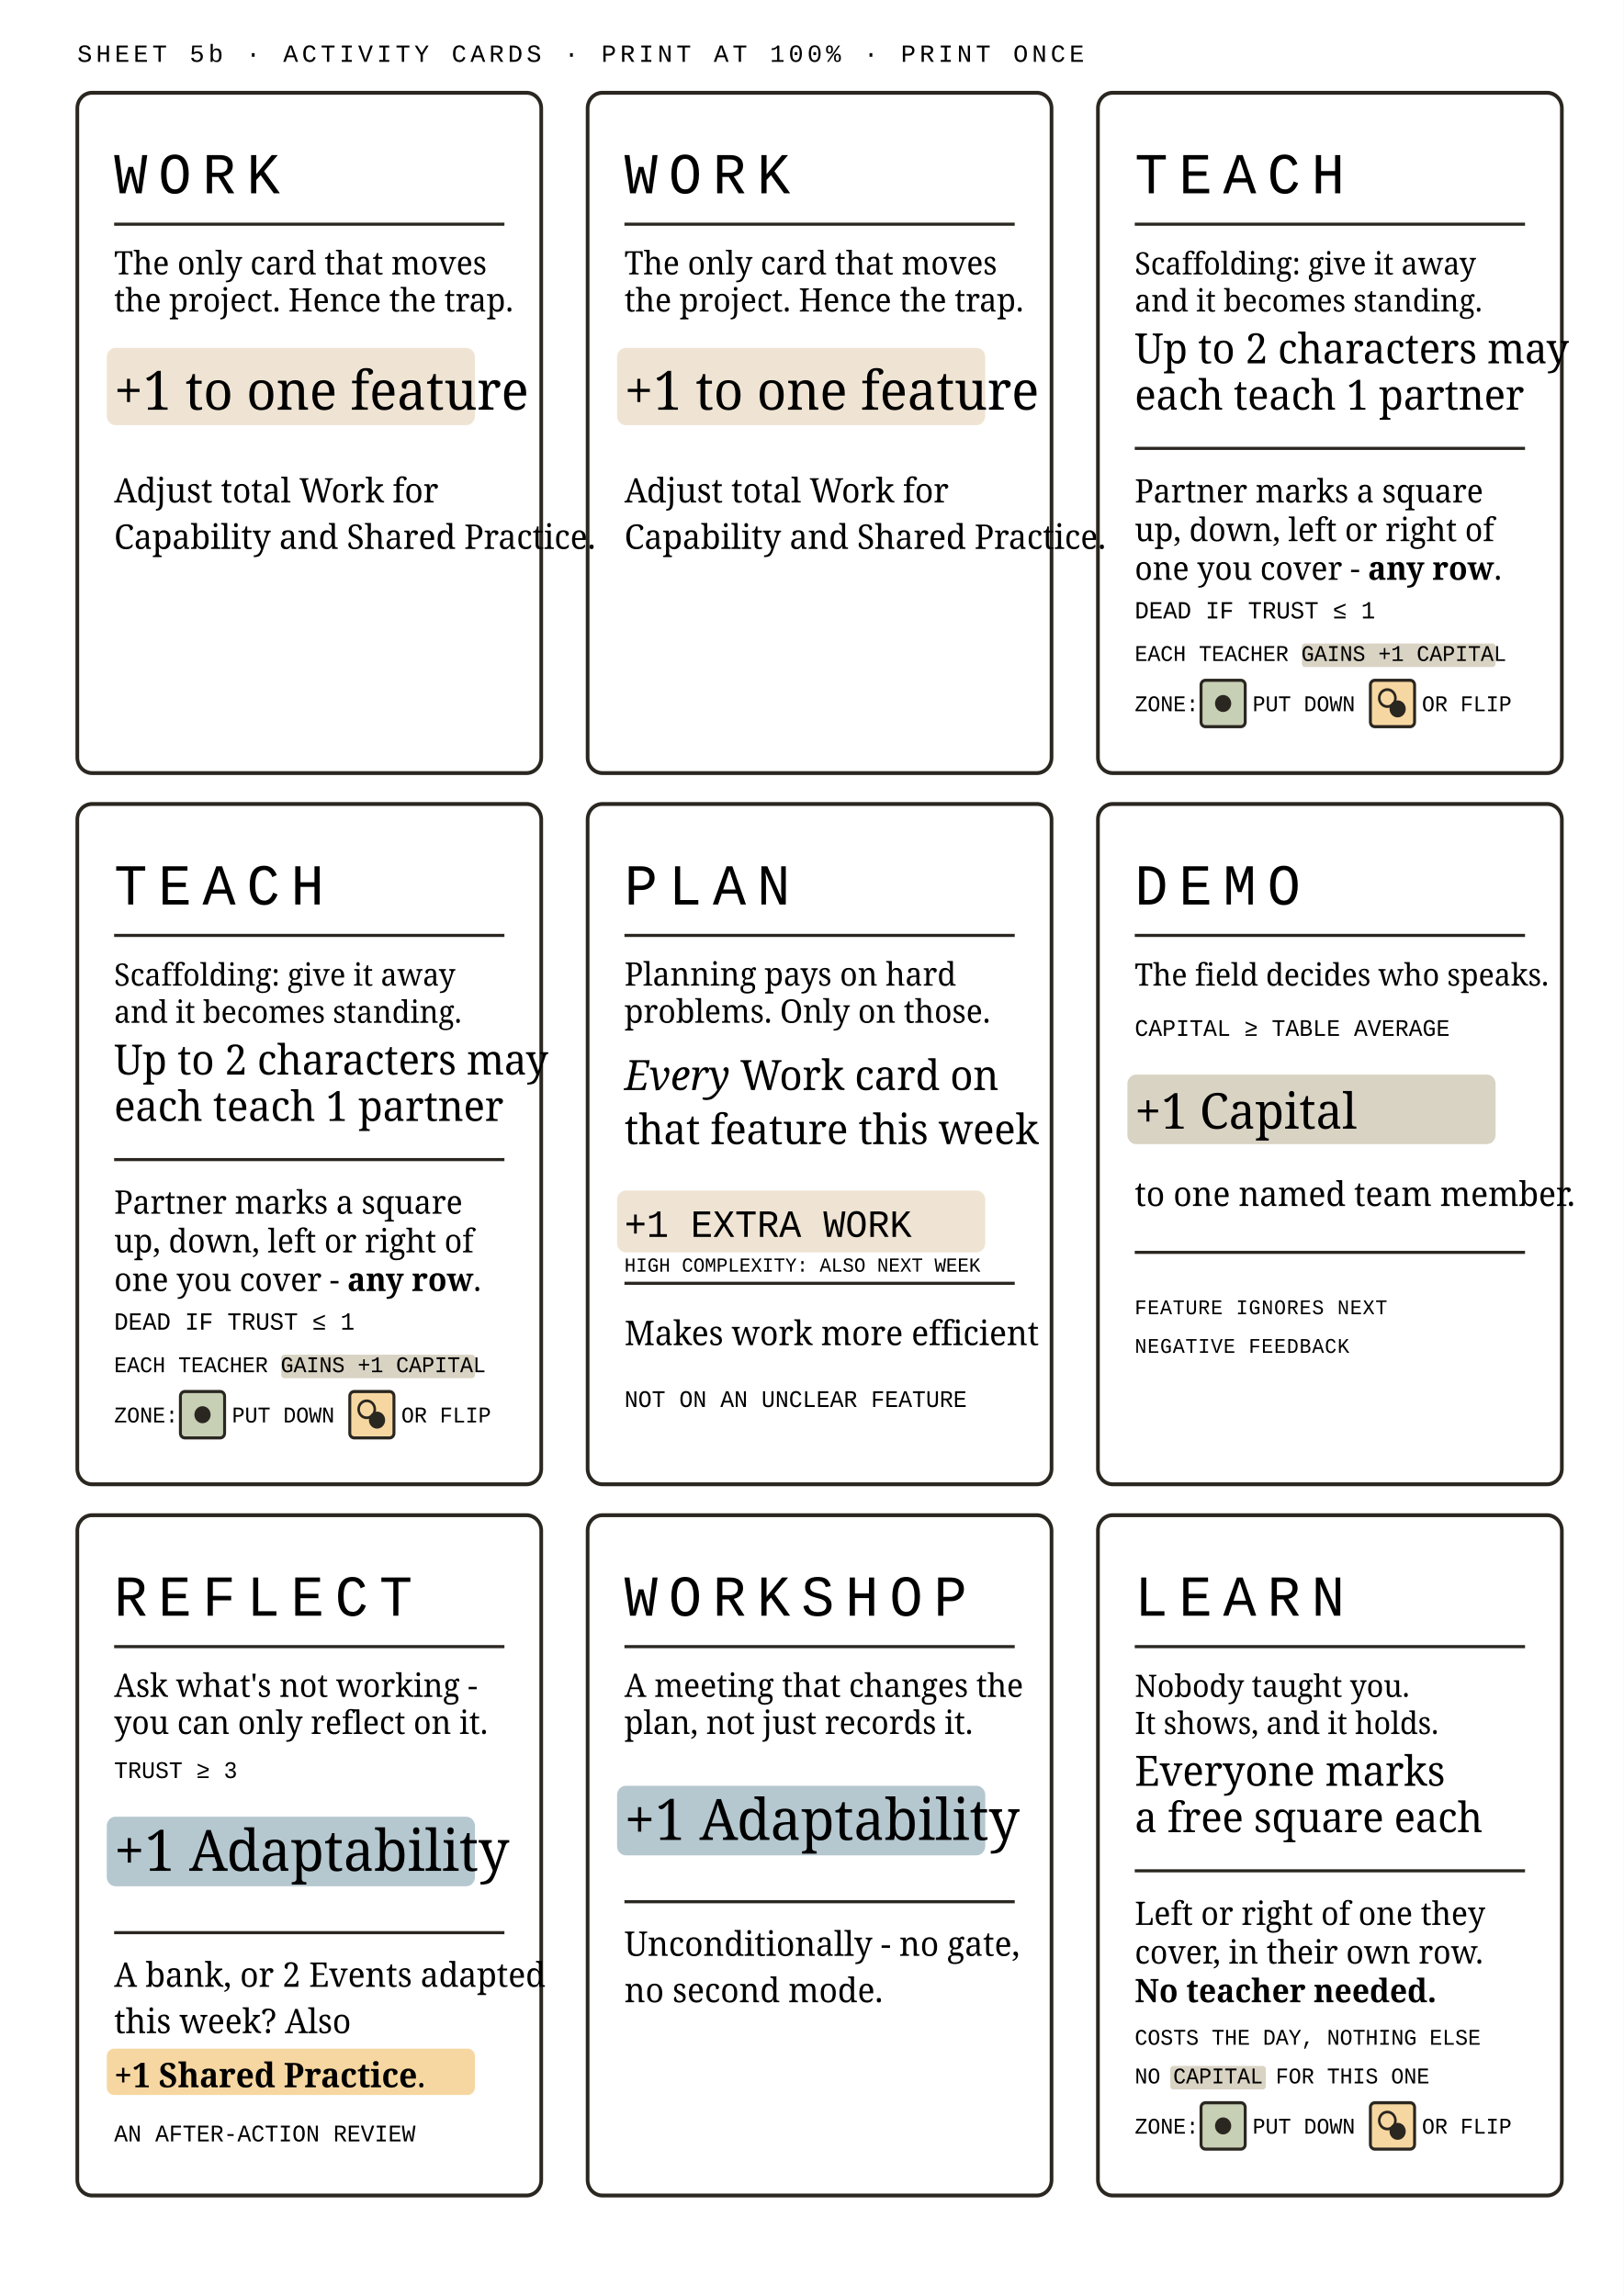
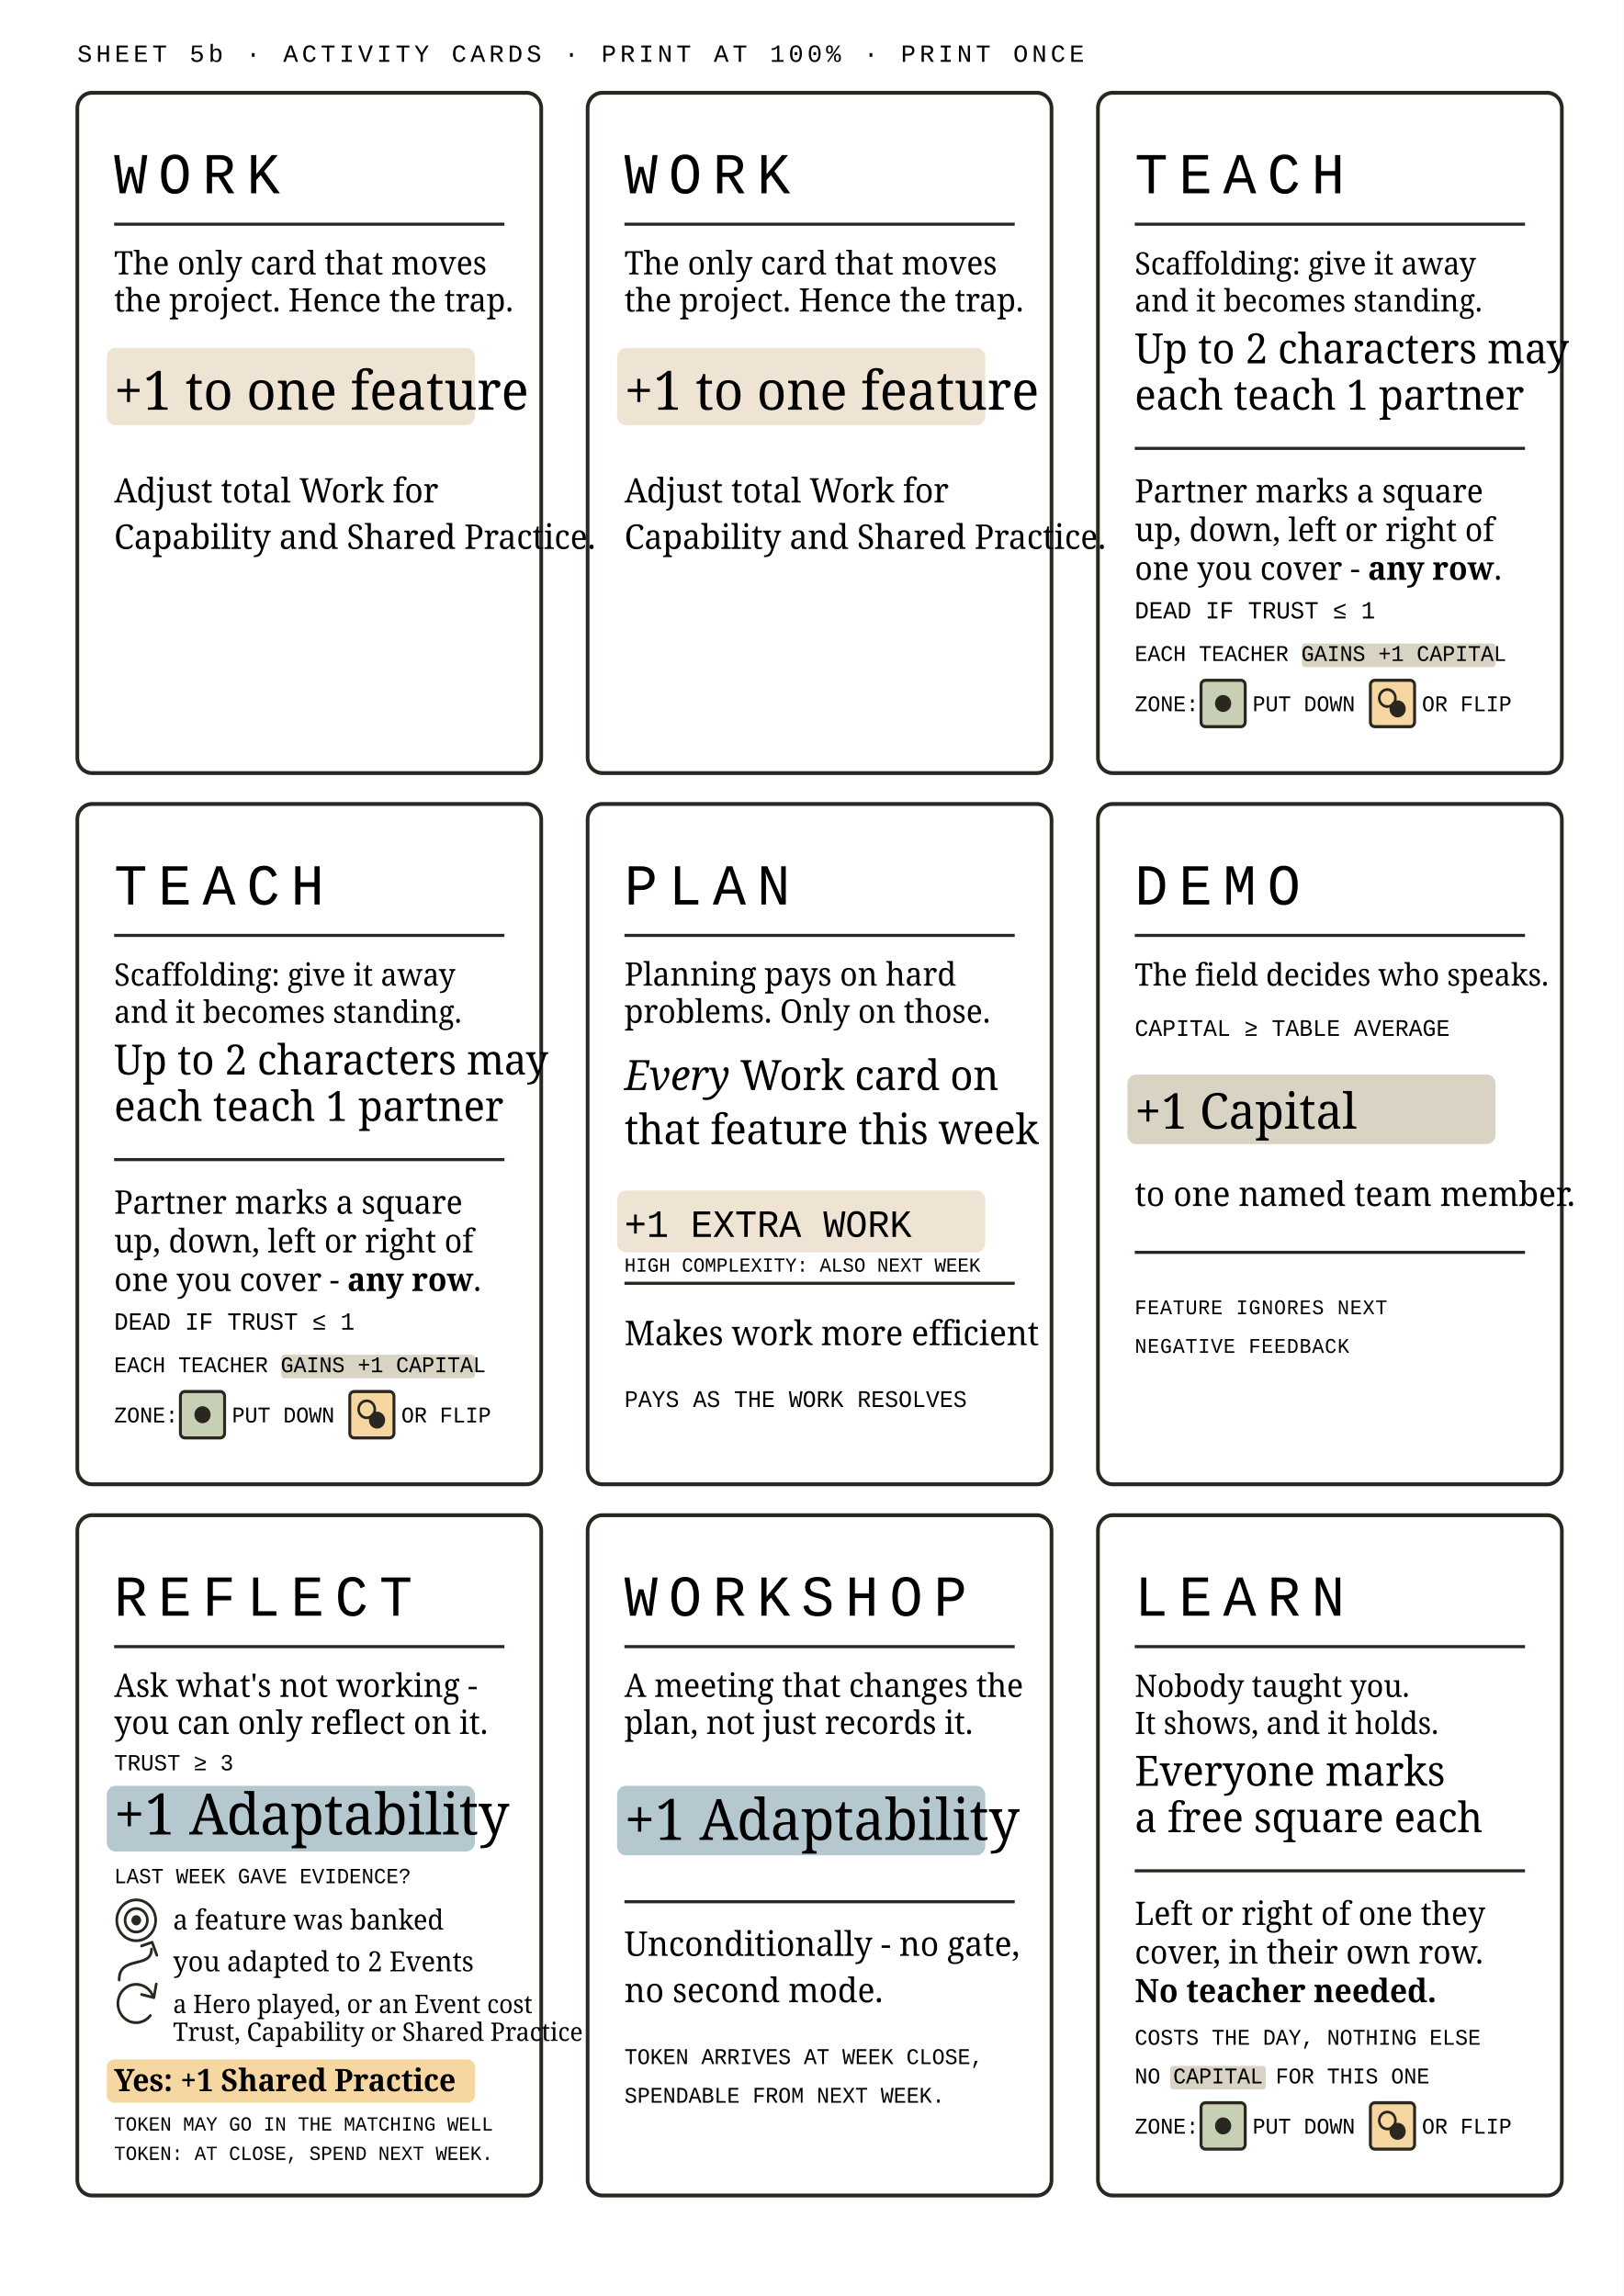
<svg xmlns="http://www.w3.org/2000/svg" width="210mm" height="297mm" viewBox="0 0 210 297">
  <style>
  .s { font-family:"EB Garamond",Garamond,Georgia,serif; fill:#000000; }
  .m { font-family:"IBM Plex Mono","Courier New",monospace; fill:#000000; }
  .c { fill:none; stroke:#2A2620; stroke-width:.5; }
  .h { stroke:#2A2620; stroke-width:.4; fill:none; }
  .q { fill:#000000; }
  .trust { fill:#000000; }
  .adapt { fill:#000000; }
+   .sy { fill:none; stroke:#2A2620; stroke-width:.45; stroke-linecap:round; stroke-linejoin:round; }
</style>
  <defs>
    <g id="work" transform="scale(.952381,1)">
      <rect width="63" height="88" rx="2" class="c" />
      <text x="5" y="13" class="m" font-size="7.5" letter-spacing="1.5">WORK</text>
      <line x1="5" y1="17" x2="58" y2="17" class="h" stroke-width=".7" />
      <text x="5" y="23.5" class="s" font-size="4.2">The only card that moves</text>
      <text x="5" y="28.3" class="s" font-size="4.2">the project. Hence the trap.</text>
      <g transform="translate(0,11)">
        <rect x="4" y="22" width="50" height="10" rx="1.2" fill="#EFE4D3" />
        <text x="5" y="30" class="s" font-size="7">+1 to one feature</text>
        <text x="5" y="42" class="s" font-size="4.4">Adjust total Work for</text>
        <text x="5" y="48" class="s" font-size="4.4">Capability and Shared Practice.</text>
      </g>
    </g>
    <g id="ztile-one">
      <rect x="-3" y="-3" width="6" height="6" rx=".6" fill="#C7CFB5" stroke="#2A2620" stroke-width=".4" />
      <circle cx="0" cy="0" r="1.1" fill="#2A2620" />
    </g>
    <g id="ztile-stack">
      <rect x="-3" y="-3" width="6" height="6" rx=".6" fill="#F7D7A1" stroke="#2A2620" stroke-width=".4" />
      <circle cx="-.7" cy="-.7" r="1.1" fill="#F7D7A1" stroke="#2A2620" stroke-width=".35" />
      <circle cx=".7" cy=".7" r="1.1" fill="#2A2620" />
+     </g>
+     <g id="sym-obj" class="sy">
+       <circle r="3.3" />
+       <circle r="1.9" />
+       <circle r=".6" fill="#2A2620" />
+     </g>
+     <g id="sym-strat" class="sy">
+       <path d="M-2.9,2.9 C-2.9,-1.2 2.6,1.2 2.6,-2.1" />
+       <path d="M0.9,-2.6 L2.7,-3.2 L3.5,-1.1" />
+     </g>
+     <g id="sym-proc" class="sy">
+       <path d="M2.9,-1.1 A3.1,3.1 0 1 0 2.4,1.9" />
+       <path d="M0.9,-1.5 L3.0,-1.0 L3.4,-3.2" />
    </g>
    <g id="teach" transform="scale(.952381,1)">
      <rect width="63" height="88" rx="2" class="c" />
      <text x="5" y="13" class="m" font-size="7.5" letter-spacing="1.5">TEACH</text>
      <line x1="5" y1="17" x2="58" y2="17" class="h" stroke-width=".7" />
      <text x="5" y="23.5" class="s" font-size="4">Scaffolding: give it away</text>
      <text x="5" y="28.3" class="s" font-size="4">and it becomes standing.</text>
      <g transform="translate(0,8)">
        <text x="5" y="27" class="s" font-size="5.4">Up to 2 characters may</text>
        <text x="5" y="33" class="s" font-size="5.4">each teach 1 partner</text>
        <line x1="5" y1="38" x2="58" y2="38" class="h" />
        <text x="5" y="45" class="s" font-size="4.2">Partner marks a square</text>
        <text x="5" y="50" class="s" font-size="4.2">up, down, left or right of</text>
        <text x="5" y="55" class="s" font-size="4.2">one you cover - <tspan font-weight="bold">any row</tspan>.</text>
        <text x="5" y="60" class="m trust" font-size="3.2">DEAD IF TRUST ≤ 1</text>
        <rect x="27.7" y="63.24" width="26.3" height="3.04" rx=".4" fill="#D9D3C4" />
        <text x="5" y="65.5" class="m q" font-size="2.9">EACH TEACHER GAINS +1 <tspan>CAPITAL</tspan>
        </text>
        <text x="5" y="72" class="m q" font-size="2.9">ZONE:</text>
        <use href="#ztile-one" x="17" y="71" />
        <text x="21" y="72" class="m q" font-size="2.9">PUT DOWN</text>
        <use href="#ztile-stack" x="40" y="71" />
        <text x="44" y="72" class="m q" font-size="2.9">OR FLIP</text>
      </g>
    </g>
    <g id="plan" transform="scale(.952381,1)">
      <rect width="63" height="88" rx="2" class="c" />
      <text x="5" y="13" class="m" font-size="7.5" letter-spacing="1.5">PLAN</text>
      <line x1="5" y1="17" x2="58" y2="17" class="h" stroke-width=".7" />
      <text x="5" y="23.5" class="s" font-size="4.2">Planning pays on hard</text>
      <text x="5" y="28.3" class="s" font-size="4.2">problems. Only on those.</text>
      <g transform="translate(0,10)">
        <text x="5" y="27" class="s" font-size="5.4">
          <tspan font-style="italic">Every</tspan> Work card on</text>
        <text x="5" y="34" class="s" font-size="5.4">that feature this week</text>
        <rect x="4" y="40" width="50" height="8" rx="1.2" fill="#EFE4D3" />
        <text x="5" y="46" class="m" font-size="5">+1 EXTRA WORK</text>
        <text x="5" y="50.5" class="m q" font-size="2.6">HIGH COMPLEXITY: ALSO NEXT WEEK</text>
        <line x1="5" y1="52" x2="58" y2="52" class="h" />
        <text x="5" y="60" class="s" font-size="4.4">Makes work more efficient</text>
-         <text x="5" y="68" class="m" font-size="3.1">NOT ON AN UNCLEAR FEATURE</text>
+         <text x="5" y="68" class="m" font-size="3.1">PAYS AS THE WORK RESOLVES</text>
      </g>
    </g>
    <g id="demo" transform="scale(.952381,1)">
      <rect width="63" height="88" rx="2" class="c" />
      <text x="5" y="13" class="m" font-size="7.5" letter-spacing="1.5">DEMO</text>
      <line x1="5" y1="17" x2="58" y2="17" class="h" stroke-width=".7" />
      <text x="5" y="23.5" class="s" font-size="4">The field decides who speaks.</text>
      <g transform="translate(0,6)">
        <text x="5" y="24" class="m" font-size="3.1">CAPITAL ≥ TABLE AVERAGE</text>
        <rect x="4" y="29" width="50" height="9" rx="1.2" fill="#D9D3C4" />
        <text x="5" y="36" class="s" font-size="6.4">+1 Capital</text>
        <text x="5" y="46" class="s" font-size="4.4">to one named team member.</text>
        <line x1="5" y1="52" x2="58" y2="52" class="h" />
        <text x="5" y="60" class="m q" font-size="2.7" letter-spacing=".1">FEATURE IGNORES NEXT</text>
        <text x="5" y="65" class="m q" font-size="2.7" letter-spacing=".1">NEGATIVE FEEDBACK</text>
      </g>
    </g>
    <g id="reflect" transform="scale(.952381,1)">
      <rect width="63" height="88" rx="2" class="c" />
      <text x="5" y="13" class="m" font-size="7.5" letter-spacing="1.5">REFLECT</text>
      <line x1="5" y1="17" x2="58" y2="17" class="h" stroke-width=".7" />
      <text x="5" y="23.5" class="s" font-size="4.2">Ask what's not working -</text>
      <text x="5" y="28.3" class="s" font-size="4.2">you can only reflect on it.</text>
-       <g transform="translate(0,10)">
-         <text x="5" y="24" class="m" font-size="3.1">TRUST ≥ 3</text>
-         <rect x="4" y="29" width="50" height="9" rx="1.2" fill="#B5C7CF" />
-         <text x="5" y="36" class="s adapt" font-size="7.4">+1 Adaptability</text>
-         <line x1="5" y1="44" x2="58" y2="44" class="h" />
-         <text x="5" y="51" class="s" font-size="4.4">A bank, or 2 Events adapted</text>
-         <text x="5" y="57" class="s" font-size="4.4">this week? Also</text>
-         <rect x="4" y="59" width="50" height="6" rx="1" fill="#F7D7A1" />
-         <text x="5" y="64" class="s" font-size="4.4">
-           <tspan font-weight="bold">+1 Shared Practice</tspan>.</text>
-         <text x="5" y="71" class="m q" font-size="3.1">AN AFTER-ACTION REVIEW</text>
-       </g>
+       <text x="5" y="33" class="m" font-size="3">TRUST ≥ 3</text>
+       <rect x="4" y="35" width="50" height="8.5" rx="1.2" fill="#B5C7CF" />
+       <text x="5" y="41.3" class="s adapt" font-size="7.4">+1 Adaptability</text>
+       <text x="5" y="47.6" class="m q" font-size="2.8">LAST WEEK GAVE EVIDENCE?</text>
+       <use href="#sym-obj" transform="translate(8,52.4) scale(.8)" />
+       <text x="13" y="53.6" class="s" font-size="3.6">a feature was banked</text>
+       <use href="#sym-strat" transform="translate(8,57.8) scale(.8)" />
+       <text x="13" y="59" class="s" font-size="3.6">you adapted to 2 Events</text>
+       <use href="#sym-proc" transform="translate(8,63.2) scale(.8)" />
+       <text x="13" y="64.4" class="s" font-size="3.3">a Hero played, or an Event cost</text>
+       <text x="13" y="68" class="s" font-size="3.3">Trust, Capability or Shared Practice</text>
+       <rect x="4" y="70.4" width="50" height="5.6" rx="1" fill="#F7D7A1" />
+       <text x="5" y="74.5" class="s" font-size="4">
+         <tspan font-weight="bold">Yes: +1 Shared Practice</tspan>
+       </text>
+       <text x="5" y="79.6" class="m q" font-size="2.6">TOKEN MAY GO IN THE MATCHING WELL</text>
+       <text x="5" y="83.4" class="m q" font-size="2.6">TOKEN: AT CLOSE, SPEND NEXT WEEK.</text>
    </g>
    <g id="workshop" transform="scale(.952381,1)">
      <rect width="63" height="88" rx="2" class="c" />
      <text x="5" y="13" class="m" font-size="7.5" letter-spacing="1.5">WORKSHOP</text>
      <line x1="5" y1="17" x2="58" y2="17" class="h" stroke-width=".7" />
      <text x="5" y="23.5" class="s" font-size="4.2">A meeting that changes the</text>
      <text x="5" y="28.3" class="s" font-size="4.2">plan, not just records it.</text>
      <g transform="translate(0,10)">
        <rect x="4" y="25" width="50" height="9" rx="1.2" fill="#B5C7CF" />
        <text x="5" y="32" class="s adapt" font-size="7.4">+1 Adaptability</text>
        <line x1="5" y1="40" x2="58" y2="40" class="h" />
        <text x="5" y="47" class="s" font-size="4.4">Unconditionally - no gate,</text>
        <text x="5" y="53" class="s" font-size="4.4">no second mode.</text>
+         <text x="5" y="61" class="m q" font-size="2.9">TOKEN ARRIVES AT WEEK CLOSE,</text>
+         <text x="5" y="66" class="m q" font-size="2.9">SPENDABLE FROM NEXT WEEK.</text>
      </g>
    </g>
    <g id="learn" transform="scale(.952381,1)">
      <rect width="63" height="88" rx="2" class="c" />
      <text x="5" y="13" class="m" font-size="7.5" letter-spacing="1.5">LEARN</text>
      <line x1="5" y1="17" x2="58" y2="17" class="h" stroke-width=".7" />
      <text x="5" y="23.5" class="s" font-size="4">Nobody taught you.</text>
      <text x="5" y="28.3" class="s" font-size="4">It shows, and it holds.</text>
      <g transform="translate(0,8)">
        <text x="5" y="27" class="s" font-size="5.4">Everyone marks</text>
        <text x="5" y="33" class="s" font-size="5.4">a free square each</text>
        <line x1="5" y1="38" x2="58" y2="38" class="h" />
        <text x="5" y="45" class="s" font-size="4.2">Left or right of one they</text>
        <text x="5" y="50" class="s" font-size="4.2">cover, in their own row.</text>
        <text x="5" y="55" class="s" font-size="4.2">
          <tspan font-weight="bold">No teacher needed.</tspan>
        </text>
        <text x="5" y="60.5" class="m q" font-size="2.9">COSTS THE DAY, NOTHING ELSE</text>
        <rect x="9.82" y="63.24" width="12.98" height="3.04" rx=".4" fill="#D9D3C4" />
        <text x="5" y="65.5" class="m q" font-size="2.9">NO <tspan>CAPITAL</tspan> FOR THIS ONE</text>
        <text x="5" y="72" class="m q" font-size="2.9">ZONE:</text>
        <use href="#ztile-one" x="17" y="71" />
        <text x="21" y="72" class="m q" font-size="2.9">PUT DOWN</text>
        <use href="#ztile-stack" x="40" y="71" />
        <text x="44" y="72" class="m q" font-size="2.9">OR FLIP</text>
      </g>
    </g>
  </defs>
  <rect width="210" height="297" fill="#FFFFFF" />
  <text x="10" y="8" class="m" font-size="3.2" letter-spacing=".5">SHEET 5b · ACTIVITY CARDS · PRINT AT 100% · PRINT ONCE</text>
  <use href="#work" x="10" y="12" />
  <use href="#work" x="76" y="12" />
  <use href="#teach" x="142" y="12" />
  <use href="#teach" x="10" y="104" />
  <use href="#plan" x="76" y="104" />
  <use href="#demo" x="142" y="104" />
  <use href="#reflect" x="10" y="196" />
  <use href="#workshop" x="76" y="196" />
  <use href="#learn" x="142" y="196" />
</svg>
